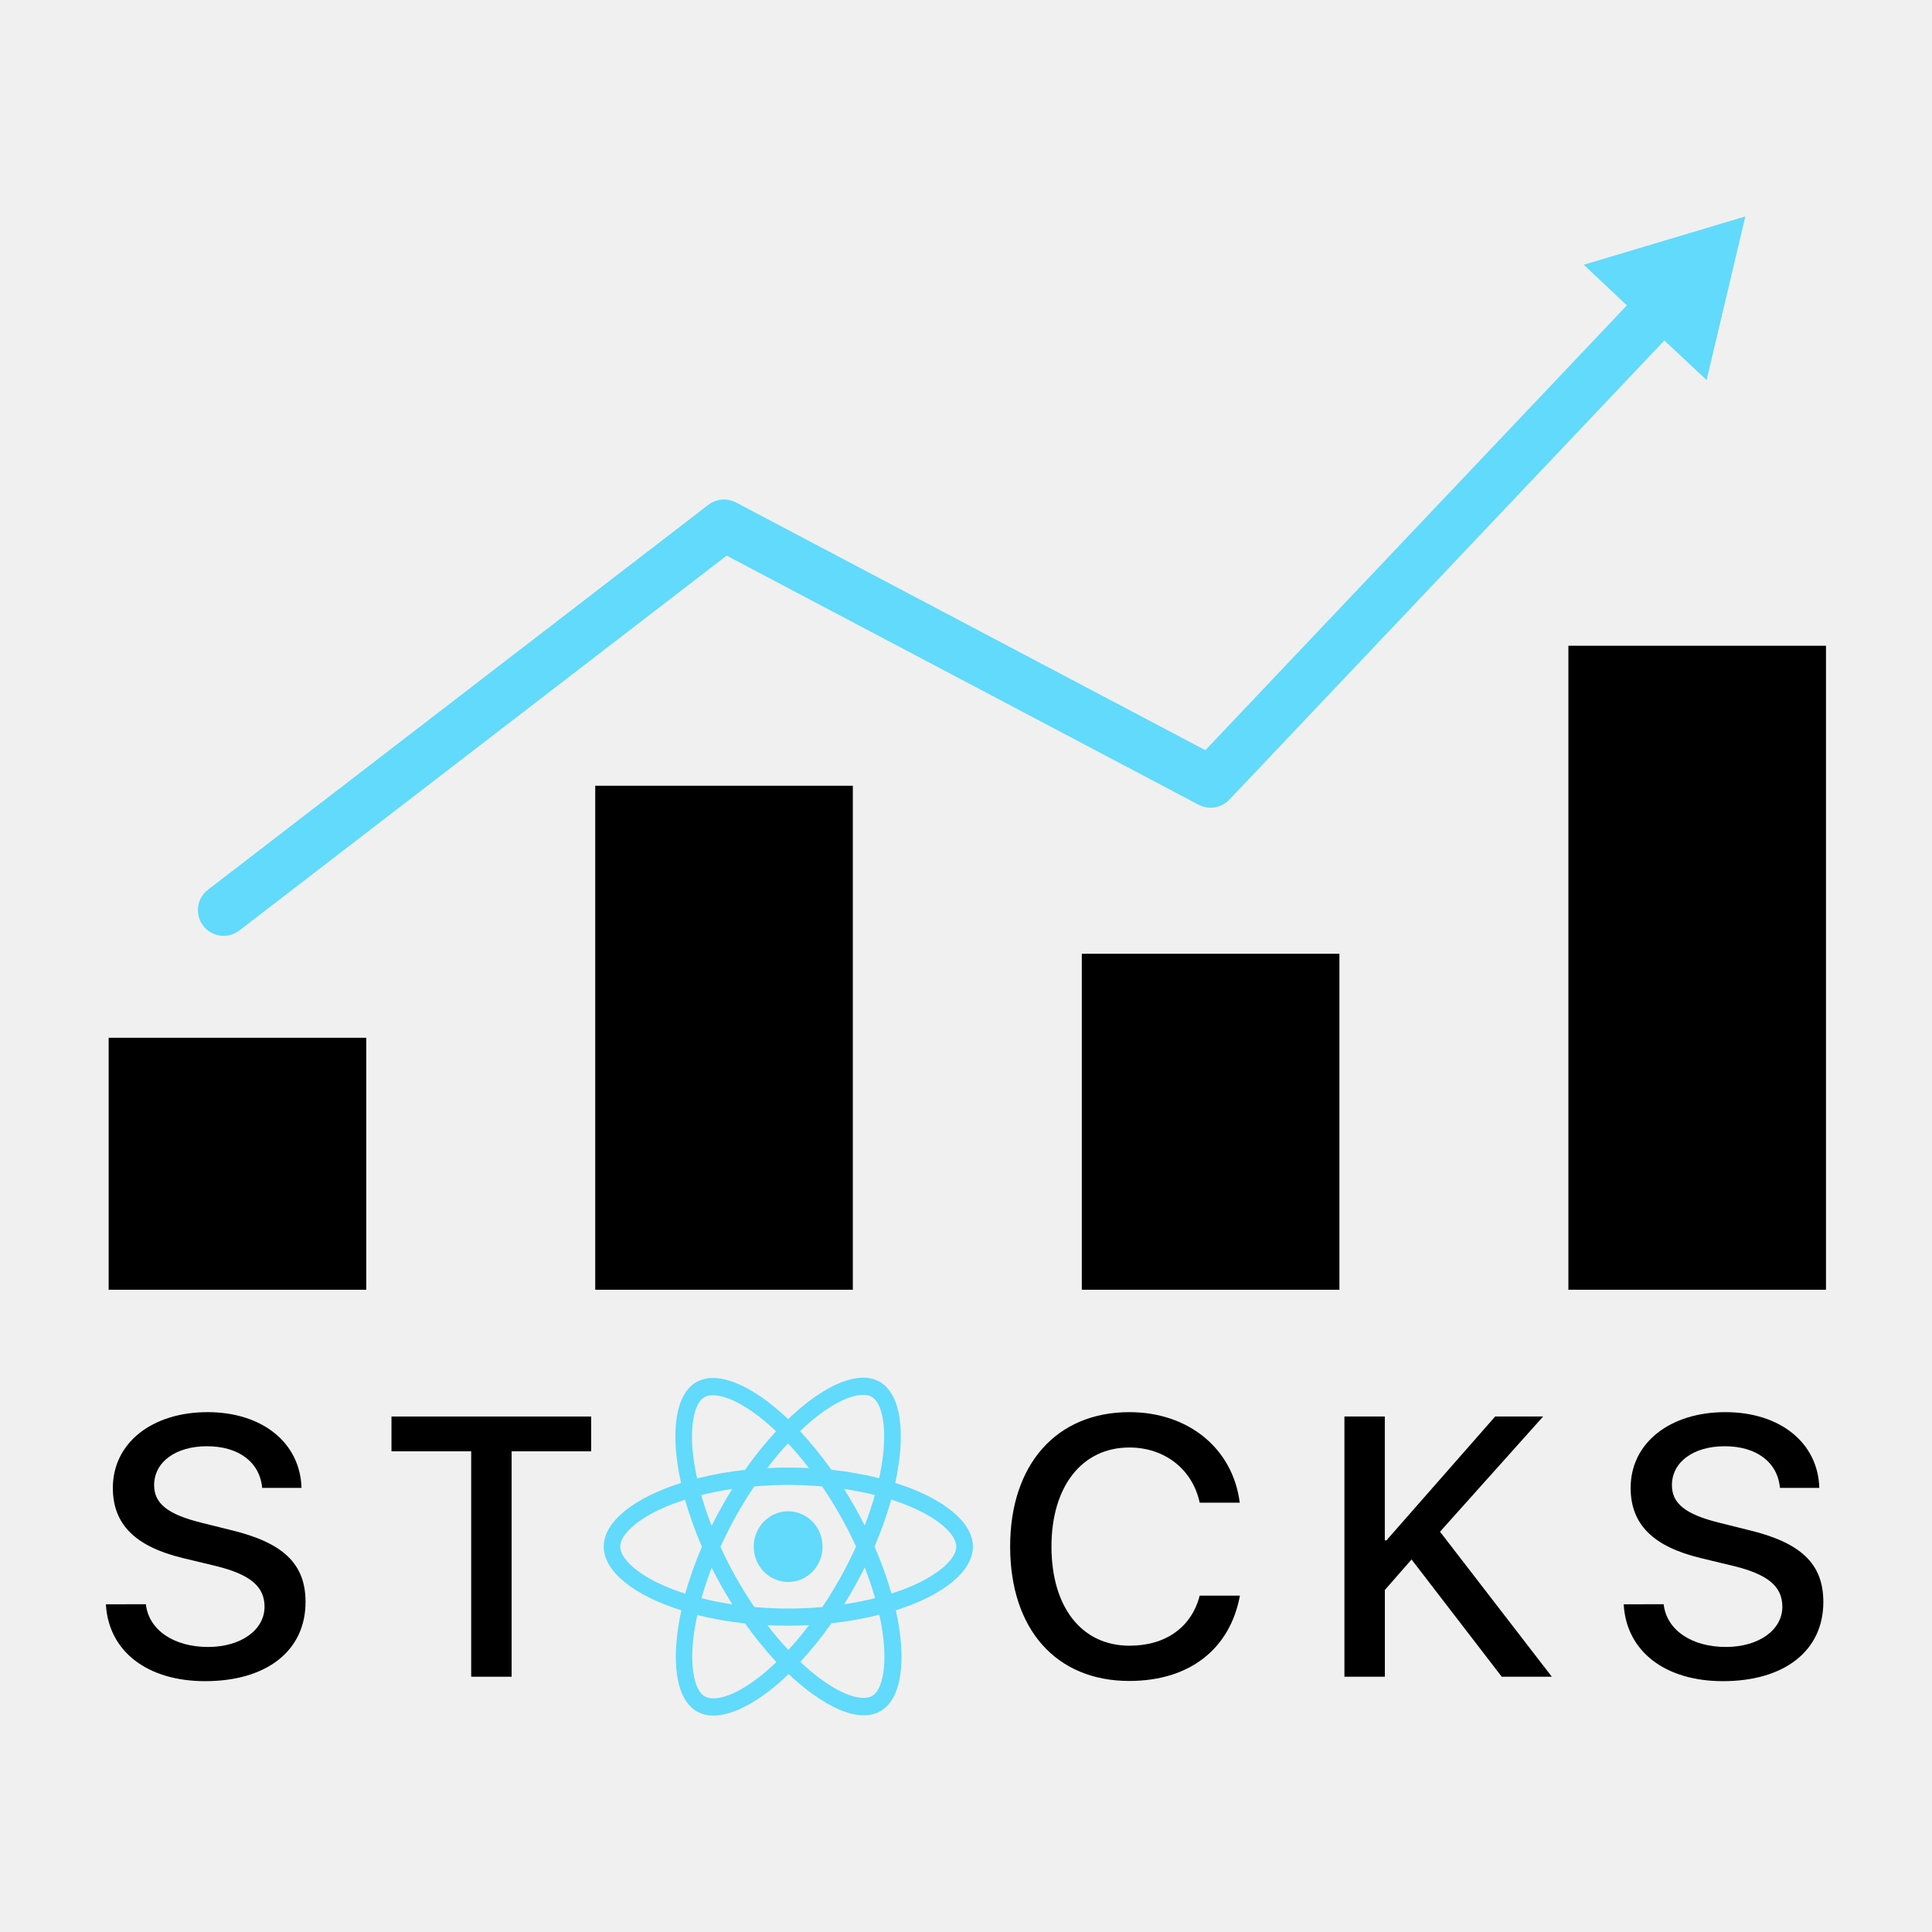
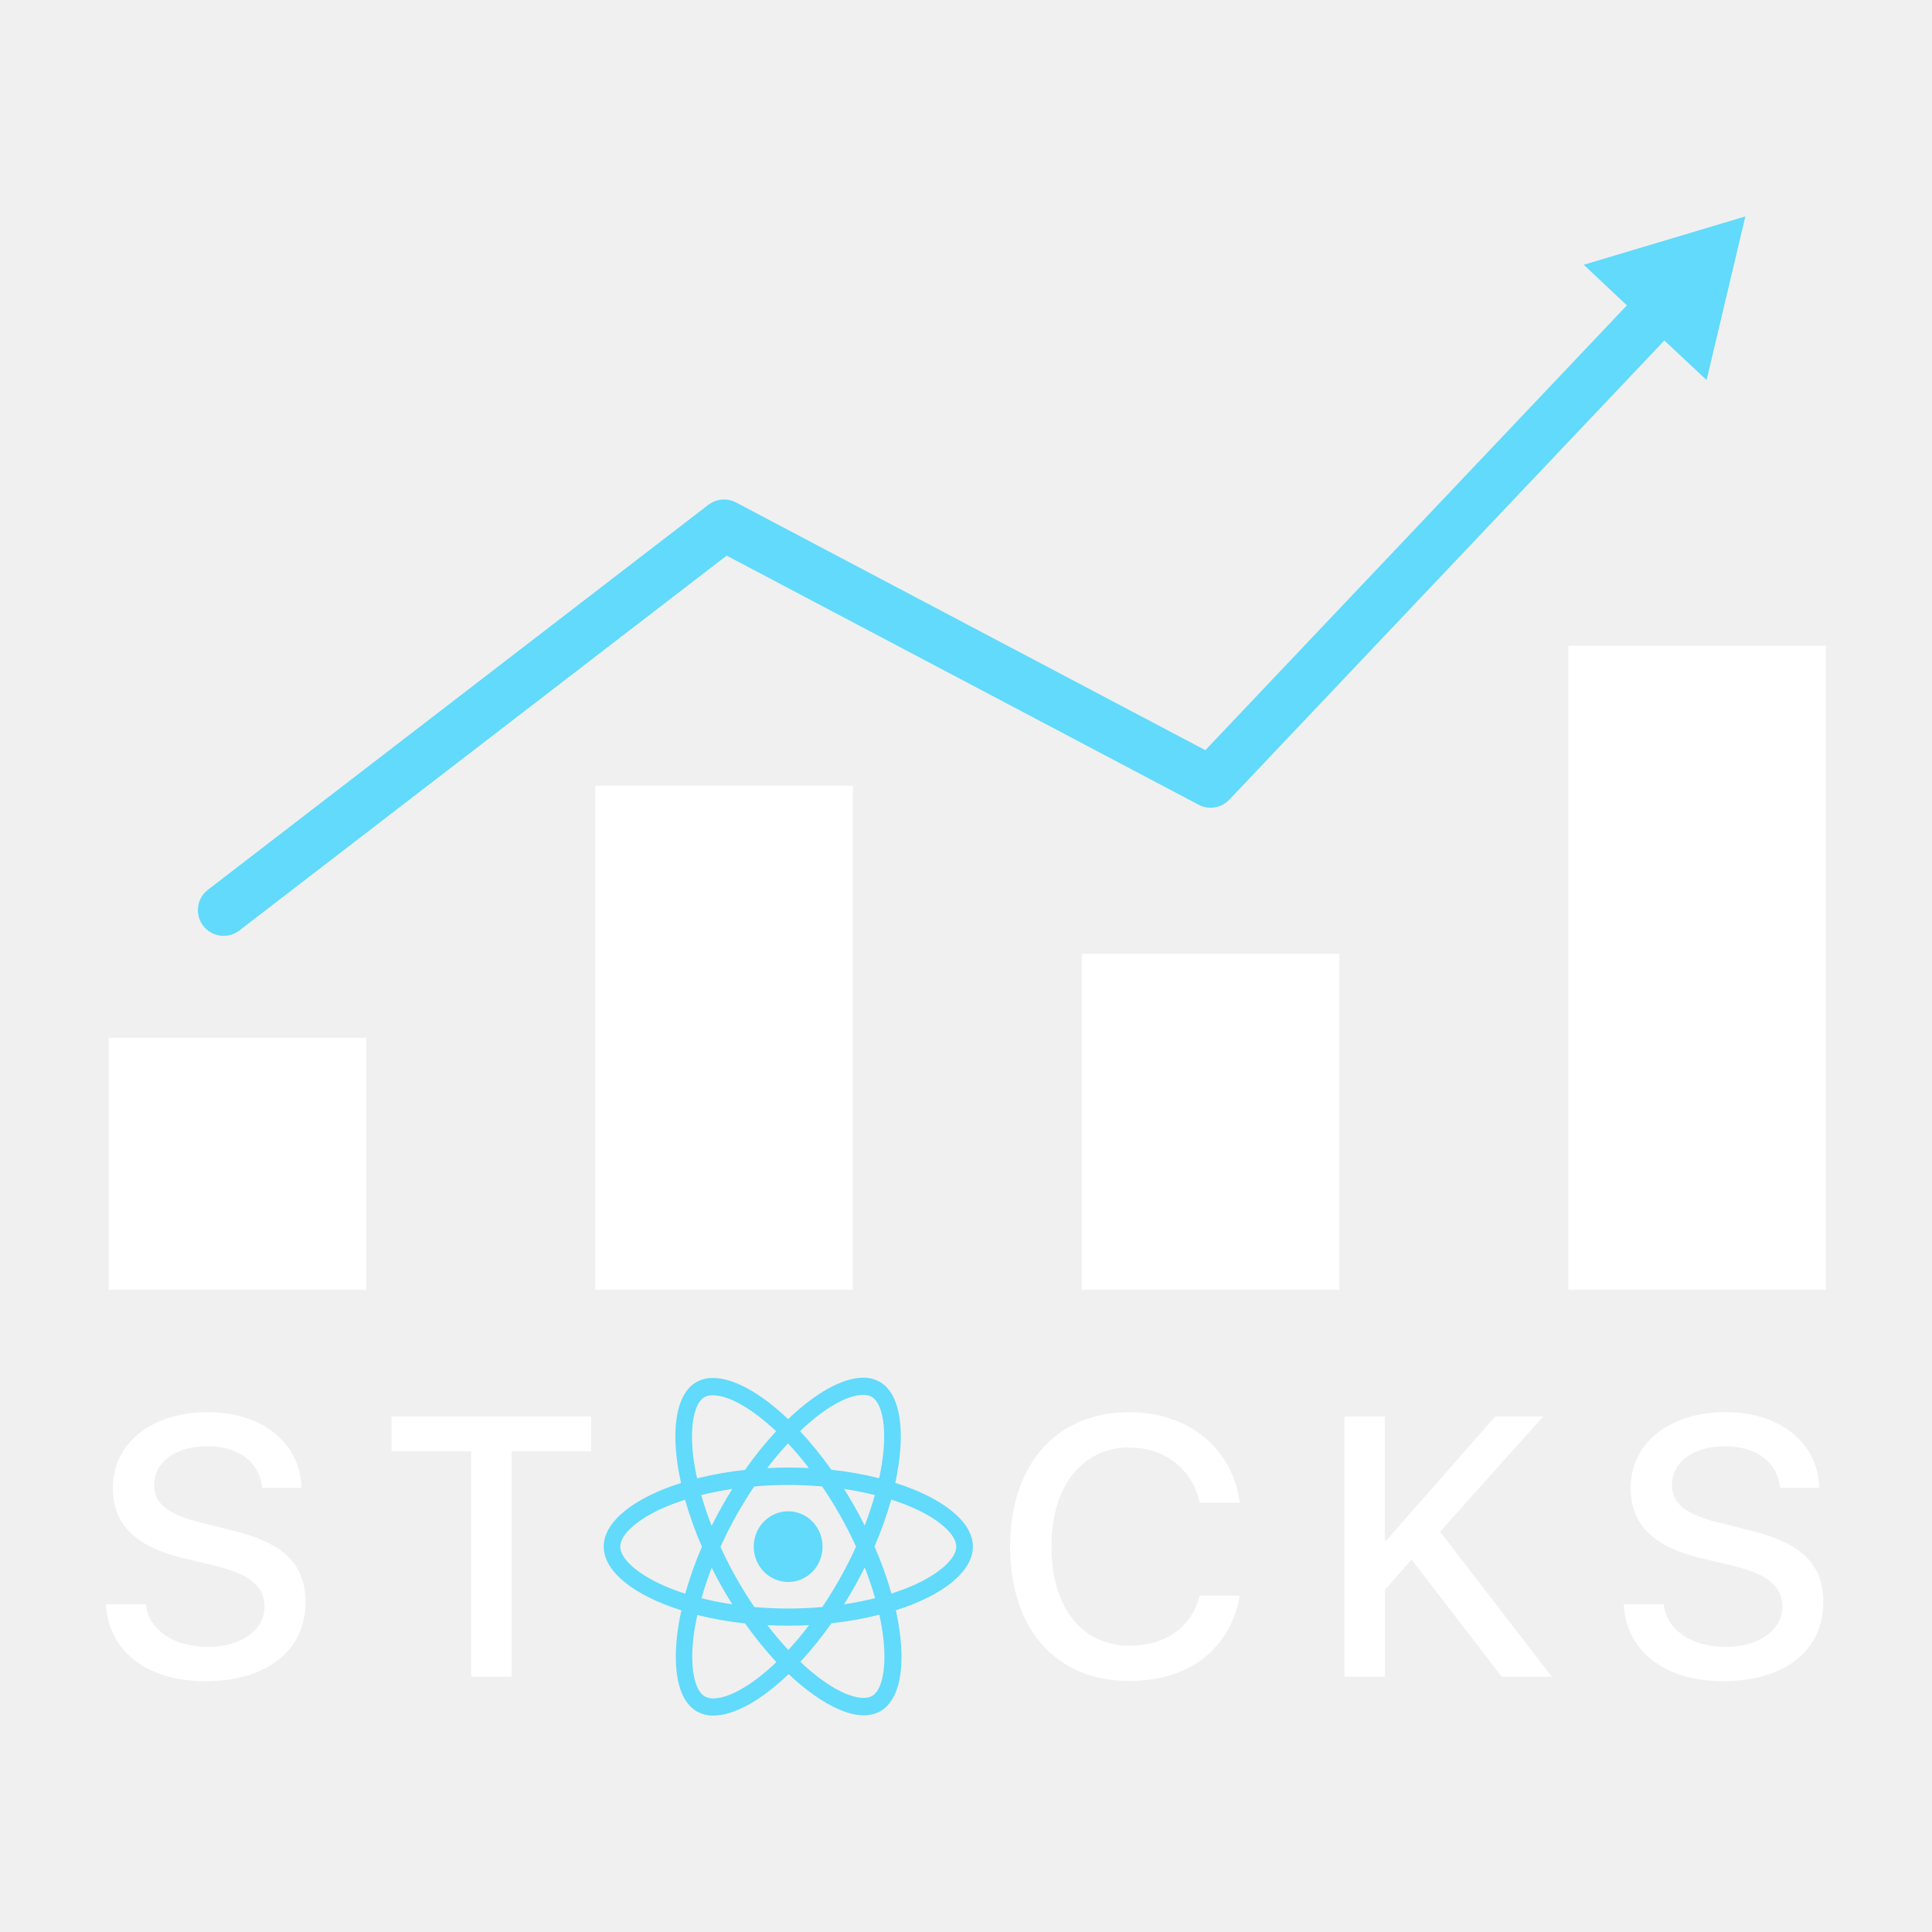
<svg xmlns="http://www.w3.org/2000/svg" viewBox="0 0 540 540">
  <g data-name="Layer 1">
    <path id="container" fill="none" d="M0 0h540v540H0z" />
    <g id="logo">
-       <g id="stocks">
+       <g id="letters" fill="#ffffff">
        <path id="S1" d="M40.77 448.38c.8 7.21 7.81 11.95 17.39 11.95 9.17 0 15.78-4.74 15.78-11.24 0-5.65-4-9-13.41-11.34l-9.43-2.27c-13.36-3.23-19.56-9.48-19.56-19.61 0-12.55 10.94-21.17 26.47-21.17 15.37 0 25.91 8.62 26.26 21.17h-11c-.65-7.26-6.65-11.64-15.42-11.64s-14.77 4.43-14.77 10.88c0 5.15 3.83 8.17 13.2 10.49l8 2c14.92 3.52 21.12 9.52 21.12 20.16 0 13.61-10.84 22.13-28.08 22.13-16.13 0-27-8.32-27.72-21.48z" />
        <path id="T" d="M131.7 468.65v-63h-22.28v-9.73h55.81v9.73H143v63z" />
-         <g id="react" fill="#61dafb">
-           <path d="M271.93 432.29c0-7-8.57-13.69-21.7-17.82 3-13.75 1.68-24.69-4.25-28.19a9 9 0 0 0-4.69-1.21c-5.79 0-13.36 4.24-21 11.59-7.66-7.31-15.24-11.51-21-11.51a9.2 9.2 0 0 0-4.75 1.21c-5.91 3.5-7.24 14.42-4.19 28.13-13.09 4.15-21.61 10.78-21.61 17.79s8.56 13.69 21.7 17.81c-3 13.76-1.69 24.7 4.25 28.2a9 9 0 0 0 4.73 1.21c5.79 0 13.36-4.24 21-11.59 6.54 6.23 18.24 14.75 25.78 10.29 5.91-3.5 7.24-14.42 4.19-28.13 13.01-4.07 21.54-10.78 21.54-17.78zm-30.66-42.42a4.89 4.89 0 0 1 2.4.56c2.86 1.69 4.1 8.11 3.13 16.37-.23 2-.61 4.17-1.07 6.36a99.57 99.57 0 0 0-13.36-2.36 105.89 105.89 0 0 0-8.76-10.8c6.85-6.53 13.28-10.12 17.66-10.13zm-36.58 58.55c-3-.46-5.87-1-8.62-1.71.78-2.79 1.74-5.66 2.84-8.54a114.39 114.39 0 0 0 5.78 10.25zM196 417.87c2.76-.67 5.66-1.26 8.67-1.71-1.95 3.16-3.7 6.17-5.76 10.31a92.727 92.727 0 0 1-2.91-8.6zm5.37 14.48a115.62 115.62 0 0 1 9.43-16.88 106.49 106.49 0 0 1 19 0 116.11 116.11 0 0 1 9.47 16.82 117.41 117.41 0 0 1-9.43 16.88 107.44 107.44 0 0 1-19 0 114.35 114.35 0 0 1-9.47-16.82zm40.32 5.73c1.13 2.9 2.1 5.8 2.9 8.61-2.76.69-5.66 1.27-8.67 1.73a116.67 116.67 0 0 0 5.77-10.34zm-5.79-21.92q4.48.68 8.63 1.71c-.78 2.79-1.75 5.66-2.84 8.54a112.73 112.73 0 0 0-5.79-10.25zm-9.81-5.82a112.79 112.79 0 0 0-11.63 0 83 83 0 0 1 5.78-6.91 85.35 85.35 0 0 1 5.85 6.91zm-29.27-19.8a4.61 4.61 0 0 1 2.42-.56c4.36 0 10.82 3.56 17.68 10.07a101.4 101.4 0 0 0-8.69 10.79 95.67 95.67 0 0 0-13.38 2.38c-.49-2.16-.85-4.26-1.1-6.27-.99-8.28.25-14.7 3.07-16.41zm-5.3 54.89c-2.08-.67-4.06-1.4-5.89-2.2-7.45-3.27-12.27-7.55-12.27-10.94s4.82-7.7 12.27-10.94c1.81-.8 3.79-1.51 5.83-2.18a107.29 107.29 0 0 0 4.73 13.16 105.88 105.88 0 0 0-4.67 13.1zm7.81 29.28a5 5 0 0 1-2.38-.58c-2.86-1.69-4.1-8.11-3.14-16.37.24-2 .62-4.17 1.08-6.36a99.28 99.28 0 0 0 13.36 2.36 105.85 105.85 0 0 0 8.75 10.81c-6.86 6.55-13.29 10.14-17.67 10.14zm21-13.56a87.64 87.64 0 0 1-5.85-6.92 110.23 110.23 0 0 0 11.64 0 83.28 83.28 0 0 1-5.77 6.92zM243.79 474a4.57 4.57 0 0 1-2.42.56c-4.35 0-10.81-3.57-17.67-10.07a102.66 102.66 0 0 0 8.69-10.79 95.93 95.93 0 0 0 13.38-2.38 62.52 62.52 0 0 1 1.09 6.29c.99 8.3-.23 14.72-3.07 16.39zM255 443.23c-1.81.8-3.79 1.51-5.83 2.18a105.2 105.2 0 0 0-4.74-13.16 103.83 103.83 0 0 0 4.67-13.11q3.13 1 5.92 2.21c7.45 3.26 12.26 7.54 12.26 10.94S262.41 440 255 443.23z" />
-           <ellipse cx="220.29" cy="432.29" rx="9.62" ry="9.88" />
-         </g>
        <path id="C" d="M282.34 432.25c0-23 13-37.55 33.32-37.55 16.48 0 28.94 10.13 30.85 25.3h-11.19c-2-9.32-9.78-15.42-19.66-15.42-13.21 0-21.77 10.84-21.77 27.67 0 17 8.46 27.73 21.82 27.73 10.13 0 17.34-5.19 19.61-14h11.24c-2.77 15-14.16 23.85-30.9 23.85-20.41.03-33.32-14.39-33.32-37.58z" />
        <path id="K" d="M375.77 468.65v-72.74h11.29v34.63h.45l30.4-34.63h13.41l-28.83 32.21 31.25 40.53h-14l-25.21-32.77-7.46 8.52v24.25z" />
        <path id="S2" d="M465 448.38c.8 7.21 7.81 11.95 17.39 11.95 9.17 0 15.78-4.74 15.78-11.24 0-5.65-4-9-13.41-11.34l-9.43-2.27c-13.36-3.23-19.56-9.48-19.56-19.61 0-12.55 10.94-21.17 26.47-21.17 15.37 0 25.91 8.62 26.26 21.17h-11c-.66-7.26-6.65-11.64-15.43-11.64s-14.76 4.43-14.76 10.88c0 5.15 3.83 8.17 13.2 10.49l8 2c14.92 3.52 21.12 9.52 21.12 20.16 0 13.61-10.84 22.13-28.08 22.13-16.13 0-27-8.32-27.72-21.48z" />
      </g>
-       <g id="graph">
-         <g id="bars">
-           <path d="M30.37 290.06h72v70.43h-72zM438.37 180.49h72v180h-72zM166.37 219.62h72v140.87h-72zM302.37 266.58h72v93.91h-72z" />
-         </g>
-         <path id="arrow" d="M487.83 60.49L442.66 74l12.06 11.35L336.9 209.68l-131.16-69.23a7.26 7.26 0 0 0-7.77.66L58 248.78a7.19 7.19 0 0 0 8.8 11.37L203.1 155.3 335 224.92a7.22 7.22 0 0 0 8.61-1.42L465.19 95.17 477 106.23z" fill="#61dafb" />
+       <g id="react-icon" fill="#61dafb">
+         <path d="M271.93 432.29c0-7-8.57-13.69-21.7-17.82 3-13.75 1.68-24.69-4.25-28.19a9 9 0 0 0-4.69-1.21c-5.79 0-13.36 4.24-21 11.59-7.66-7.31-15.24-11.51-21-11.51a9.2 9.2 0 0 0-4.75 1.21c-5.91 3.5-7.24 14.42-4.19 28.13-13.09 4.15-21.61 10.78-21.61 17.79s8.56 13.69 21.7 17.81c-3 13.76-1.69 24.7 4.25 28.2a9 9 0 0 0 4.73 1.21c5.79 0 13.36-4.24 21-11.59 6.54 6.23 18.24 14.75 25.78 10.29 5.91-3.5 7.24-14.42 4.19-28.13 13.01-4.07 21.54-10.78 21.54-17.78zm-30.66-42.42a4.89 4.89 0 0 1 2.4.56c2.86 1.69 4.1 8.11 3.13 16.37-.23 2-.61 4.17-1.07 6.36a99.57 99.57 0 0 0-13.36-2.36 105.89 105.89 0 0 0-8.76-10.8c6.85-6.53 13.28-10.12 17.66-10.13zm-36.58 58.55c-3-.46-5.87-1-8.62-1.71.78-2.79 1.74-5.66 2.84-8.54a114.39 114.39 0 0 0 5.78 10.25zM196 417.87c2.76-.67 5.66-1.26 8.67-1.71-1.95 3.16-3.7 6.17-5.76 10.31a92.727 92.727 0 0 1-2.91-8.6zm5.37 14.48a115.62 115.62 0 0 1 9.43-16.88 106.49 106.49 0 0 1 19 0 116.11 116.11 0 0 1 9.47 16.82 117.41 117.41 0 0 1-9.43 16.88 107.44 107.44 0 0 1-19 0 114.35 114.35 0 0 1-9.47-16.82zm40.32 5.73c1.13 2.9 2.1 5.8 2.9 8.61-2.76.69-5.66 1.27-8.67 1.73a116.67 116.67 0 0 0 5.77-10.34zm-5.79-21.92q4.48.68 8.63 1.71c-.78 2.79-1.75 5.66-2.84 8.54a112.73 112.73 0 0 0-5.79-10.25zm-9.81-5.82a112.79 112.79 0 0 0-11.63 0 83 83 0 0 1 5.78-6.91 85.35 85.35 0 0 1 5.85 6.91zm-29.27-19.8a4.61 4.61 0 0 1 2.42-.56c4.36 0 10.82 3.56 17.68 10.07a101.4 101.4 0 0 0-8.69 10.79 95.67 95.67 0 0 0-13.38 2.38c-.49-2.16-.85-4.26-1.1-6.27-.99-8.28.25-14.7 3.07-16.41zm-5.3 54.89c-2.08-.67-4.06-1.4-5.89-2.2-7.45-3.27-12.27-7.55-12.27-10.94s4.82-7.7 12.27-10.94c1.81-.8 3.79-1.51 5.83-2.18a107.29 107.29 0 0 0 4.73 13.16 105.88 105.88 0 0 0-4.67 13.1zm7.81 29.28a5 5 0 0 1-2.38-.58c-2.86-1.69-4.1-8.11-3.14-16.37.24-2 .62-4.17 1.08-6.36a99.28 99.28 0 0 0 13.36 2.36 105.85 105.85 0 0 0 8.75 10.81c-6.86 6.55-13.29 10.14-17.67 10.14zm21-13.56a87.64 87.64 0 0 1-5.85-6.92 110.23 110.23 0 0 0 11.64 0 83.28 83.28 0 0 1-5.77 6.92zM243.79 474a4.57 4.57 0 0 1-2.42.56c-4.35 0-10.81-3.57-17.67-10.07a102.66 102.66 0 0 0 8.69-10.79 95.93 95.93 0 0 0 13.38-2.38 62.52 62.52 0 0 1 1.09 6.29c.99 8.3-.23 14.72-3.07 16.39zM255 443.23c-1.81.8-3.79 1.51-5.83 2.18a105.2 105.2 0 0 0-4.74-13.16 103.83 103.83 0 0 0 4.67-13.11q3.13 1 5.92 2.21c7.45 3.26 12.26 7.54 12.26 10.94S262.41 440 255 443.23z" />
+         <ellipse cx="220.29" cy="432.29" rx="9.62" ry="9.88" />
      </g>
+       <g id="bars" fill="#ffffff">
+         <path d="M30.37 290.06h72v70.43h-72zM438.37 180.49h72v180h-72zM166.37 219.62h72v140.87h-72zM302.37 266.58h72v93.91h-72z" />
+       </g>
+       <path id="arrow" fill="#61dafb" d="M487.83 60.49L442.66 74l12.06 11.35L336.9 209.68l-131.16-69.23a7.26 7.26 0 0 0-7.77.66L58 248.78a7.19 7.19 0 0 0 8.8 11.37L203.1 155.3 335 224.92a7.22 7.22 0 0 0 8.61-1.42L465.19 95.17 477 106.23z" />
    </g>
  </g>
</svg>
